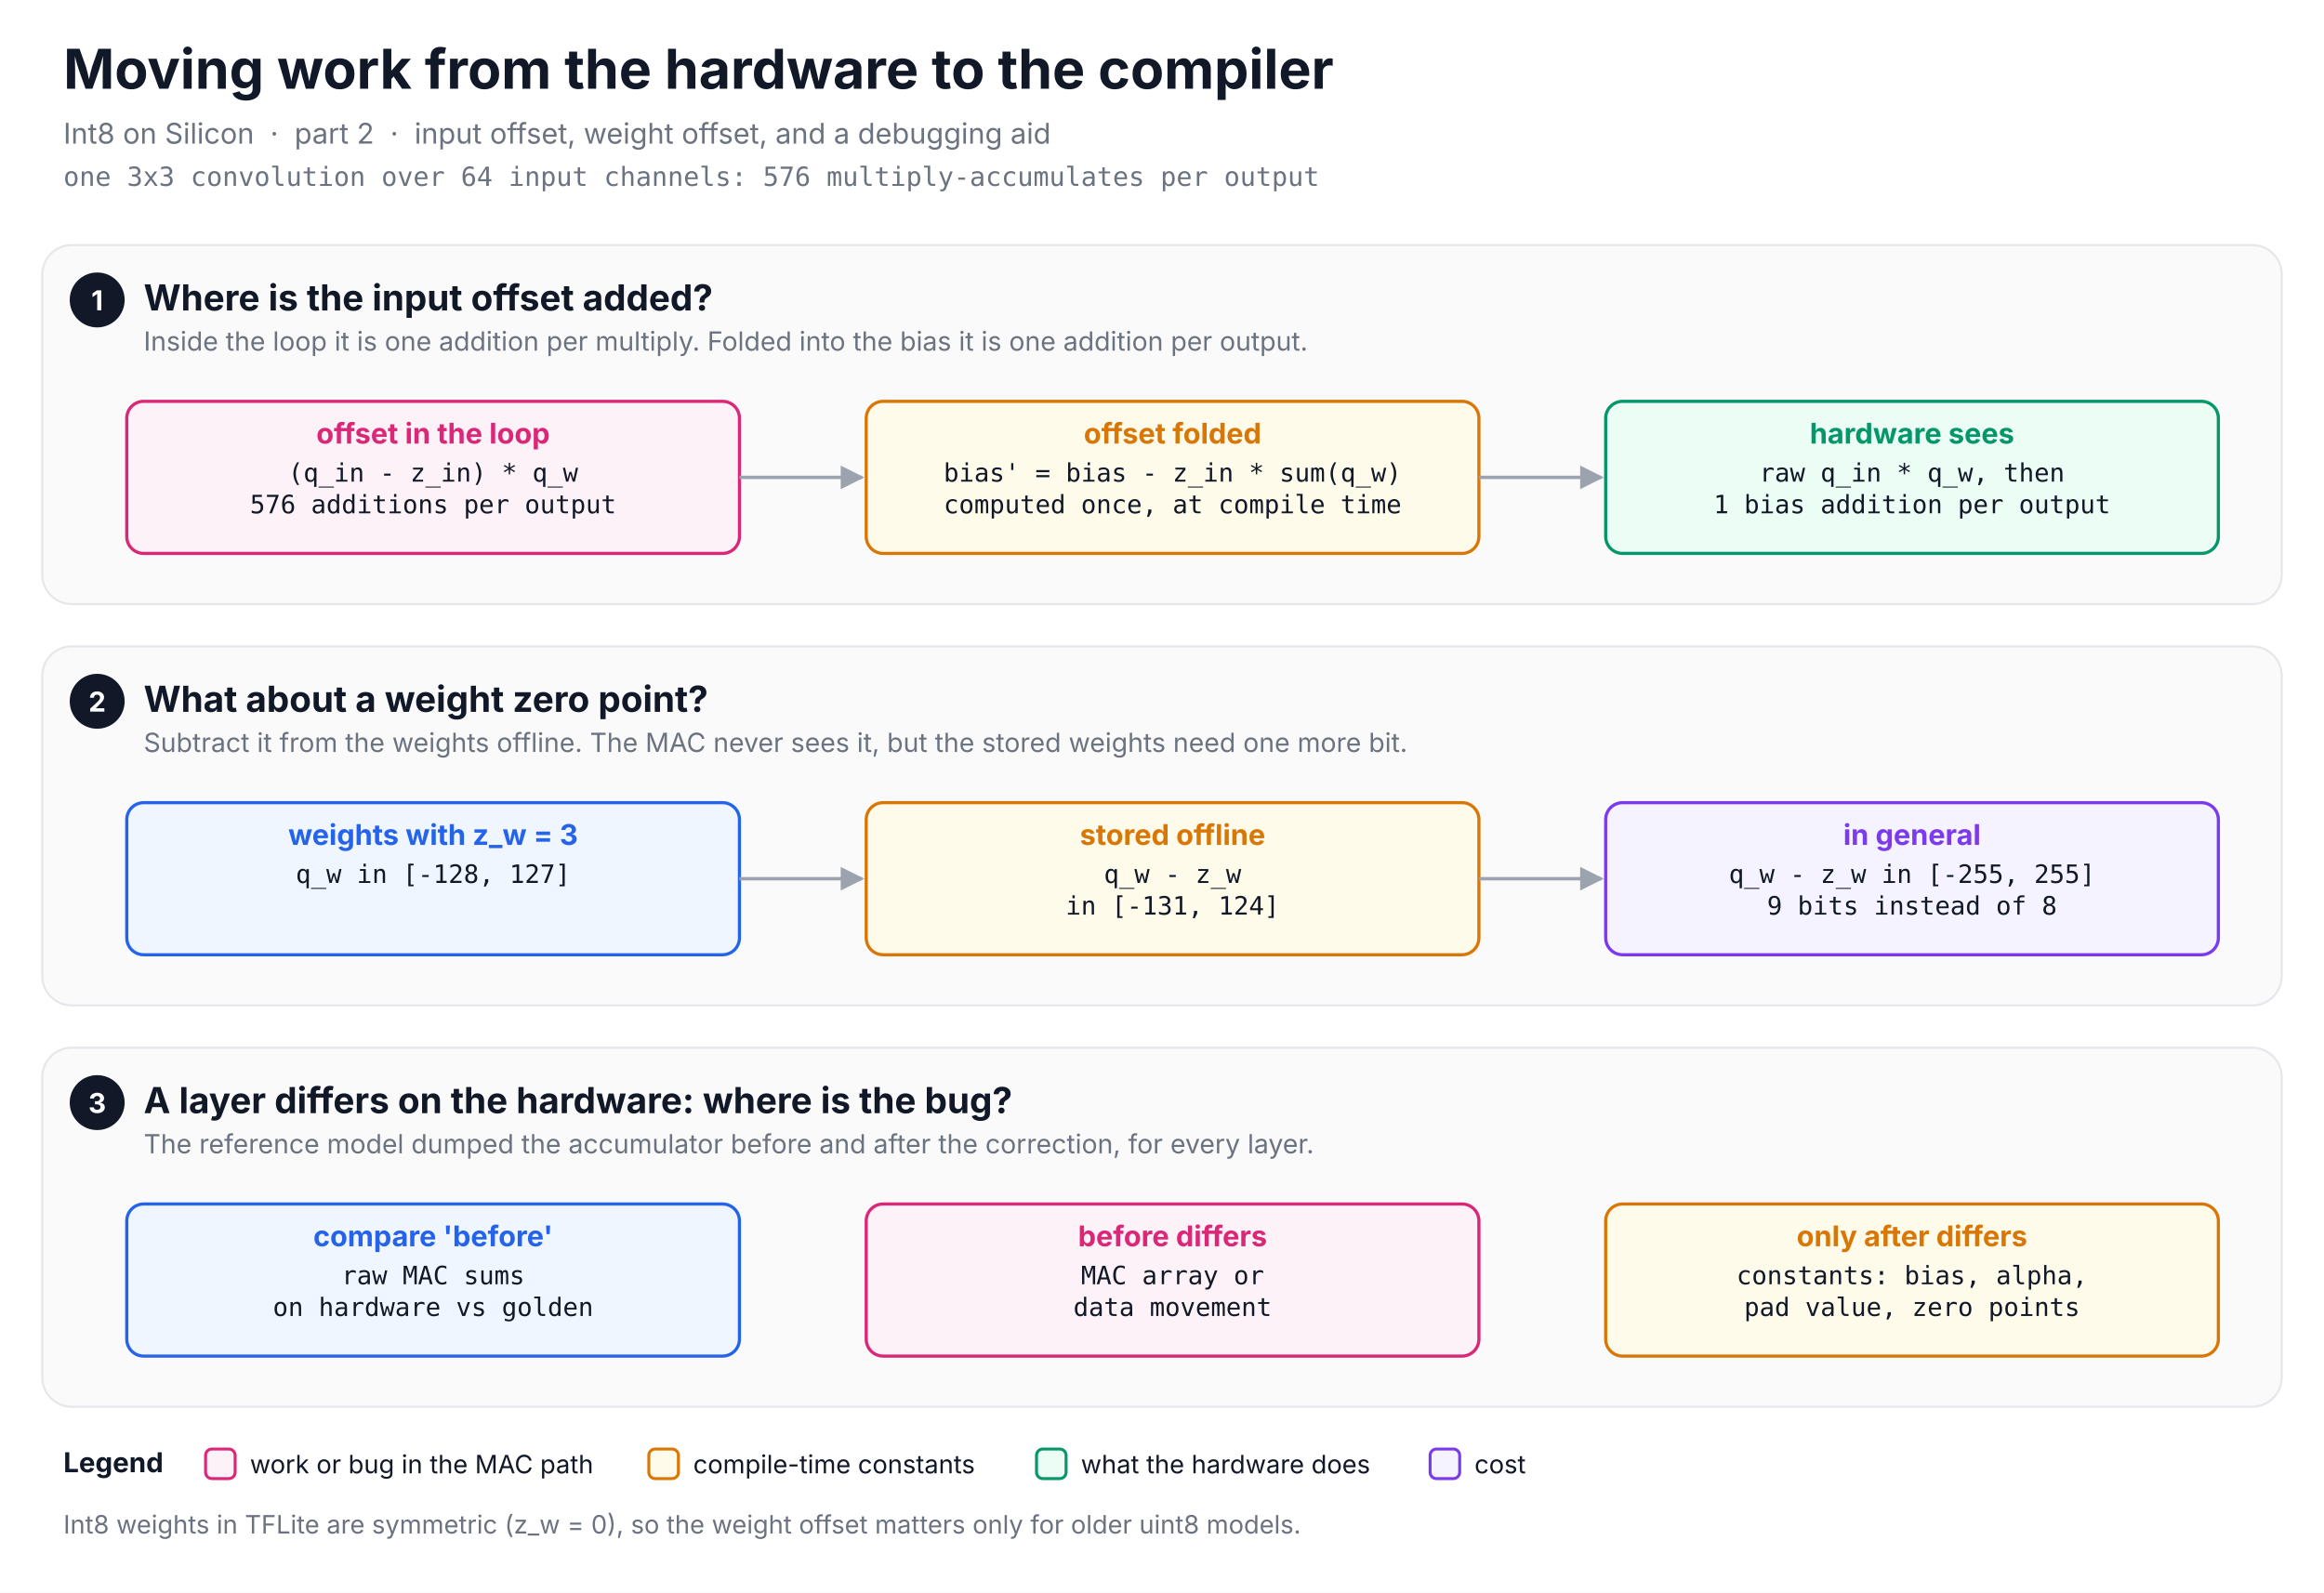
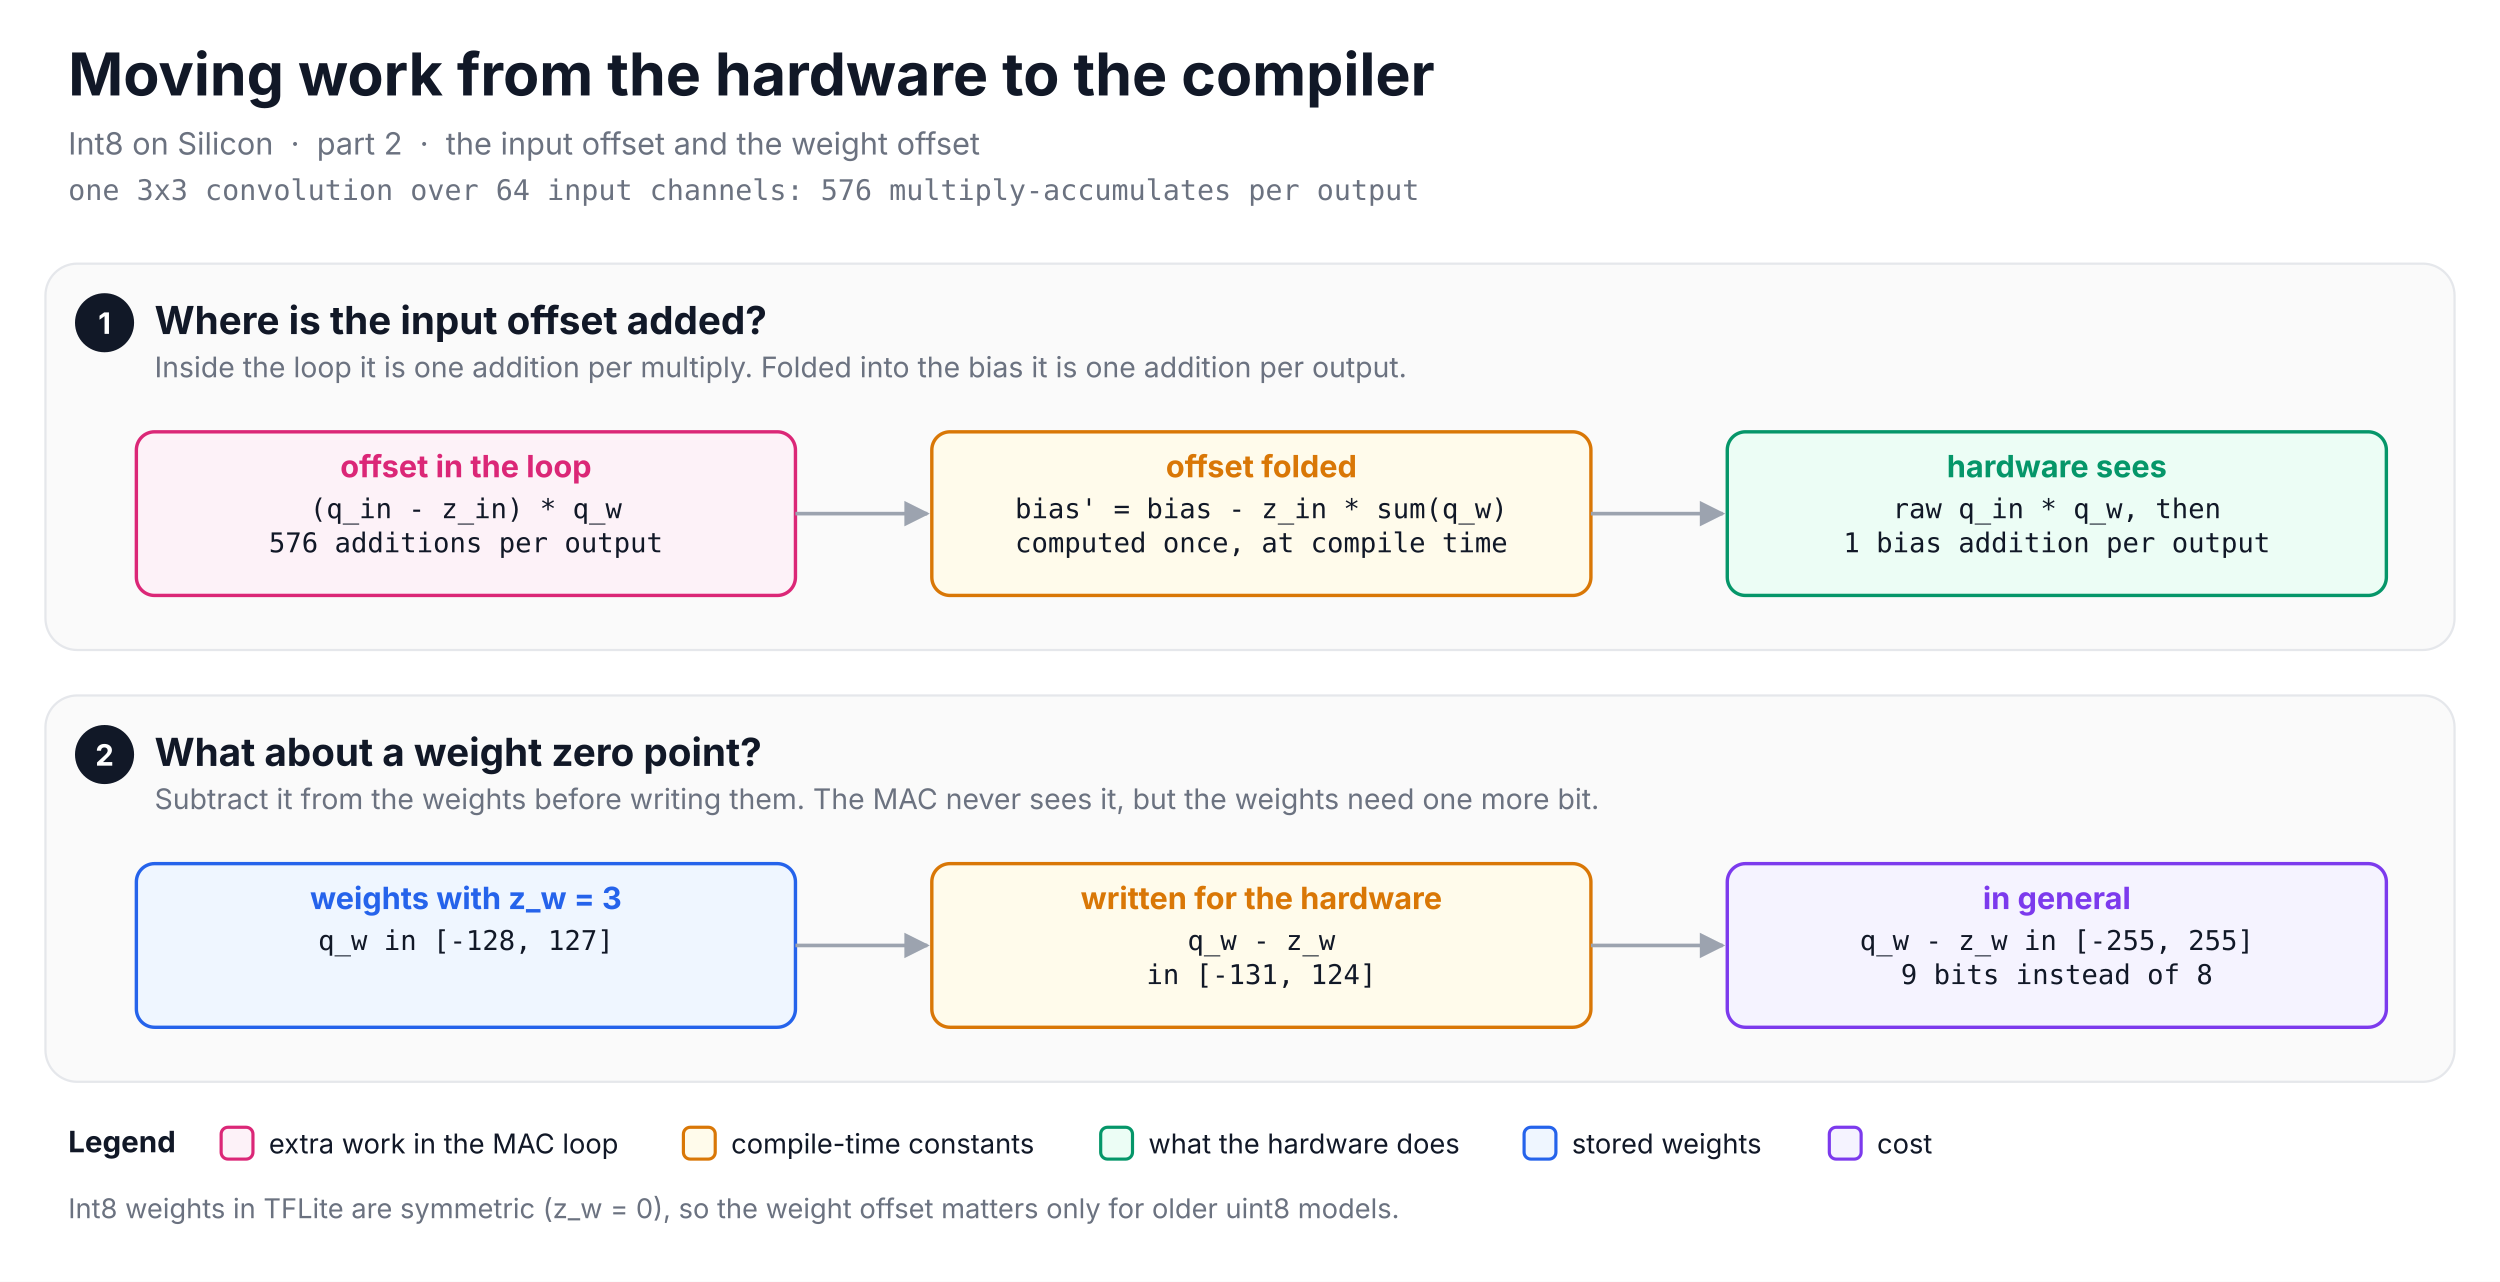
- <svg xmlns="http://www.w3.org/2000/svg" width="1100" height="754" viewBox="0 0 1100 754">
+ <svg xmlns="http://www.w3.org/2000/svg" width="1100" height="564" viewBox="0 0 1100 564">
  <defs>
    <marker id="m0" viewBox="0 0 10 10" refX="9" refY="5" markerWidth="7" markerHeight="7" orient="auto-start-reverse">
      <path d="M0,0 L10,5 L0,10 z" fill="#9ca3af" />
    </marker>
  </defs>
-   <rect width="1100" height="754" fill="#ffffff" />
+   <rect width="1100" height="564" fill="#ffffff" />
  <text x="30.0" y="42.0" font-family="Inter,Segoe UI,Helvetica,Arial,sans-serif" font-size="26" fill="#111827" font-weight="bold" text-anchor="start" xml:space="preserve" style="white-space:pre">Moving work from the hardware to the compiler</text>
-   <text x="30.0" y="68.0" font-family="Inter,Segoe UI,Helvetica,Arial,sans-serif" font-size="13.5" fill="#6b7280" font-weight="normal" text-anchor="start" xml:space="preserve" style="white-space:pre">Int8 on Silicon  ·  part 2  ·  input offset, weight offset, and a debugging aid</text>
+   <text x="30.0" y="68.0" font-family="Inter,Segoe UI,Helvetica,Arial,sans-serif" font-size="13.5" fill="#6b7280" font-weight="normal" text-anchor="start" xml:space="preserve" style="white-space:pre">Int8 on Silicon  ·  part 2  ·  the input offset and the weight offset</text>
  <text x="30.0" y="88.0" font-family="ui-monospace,SFMono-Regular,Menlo,Consolas,monospace" font-size="12.5" fill="#6b7280" font-weight="normal" text-anchor="start" xml:space="preserve" style="white-space:pre">one 3x3 convolution over 64 input channels: 576 multiply-accumulates per output</text>
  <rect x="20.0" y="116.0" width="1060.0" height="170.0" rx="14" fill="#fafafa" fill-opacity="1.0" stroke="#e5e7eb" stroke-width="1" />
  <circle cx="46.0" cy="142.0" r="13" fill="#111827" />
  <text x="46.0" y="146.9" font-family="Inter,Segoe UI,Helvetica,Arial,sans-serif" font-size="13" fill="#fff" font-weight="bold" text-anchor="middle" xml:space="preserve" style="white-space:pre">1</text>
  <text x="68.0" y="147.0" font-family="Inter,Segoe UI,Helvetica,Arial,sans-serif" font-size="17" fill="#111827" font-weight="bold" text-anchor="start" xml:space="preserve" style="white-space:pre">Where is the input offset added?</text>
  <text x="68.0" y="166.0" font-family="Inter,Segoe UI,Helvetica,Arial,sans-serif" font-size="12.5" fill="#6b7280" font-weight="normal" text-anchor="start" xml:space="preserve" style="white-space:pre">Inside the loop it is one addition per multiply. Folded into the bias it is one addition per output.</text>
  <rect x="60.0" y="190.0" width="290.0" height="72.0" rx="8" fill="#fdf2f8" fill-opacity="1.0" stroke="#db2777" stroke-width="1.5" />
  <text x="205.0" y="210.0" font-family="Inter,Segoe UI,Helvetica,Arial,sans-serif" font-size="13.5" fill="#db2777" font-weight="bold" text-anchor="middle" xml:space="preserve" style="white-space:pre">offset in the loop</text>
  <text x="205.0" y="228.0" font-family="ui-monospace,SFMono-Regular,Menlo,Consolas,monospace" font-size="12" fill="#111827" font-weight="normal" text-anchor="middle" xml:space="preserve" style="white-space:pre">(q_in - z_in) * q_w</text>
  <text x="205.0" y="243.0" font-family="ui-monospace,SFMono-Regular,Menlo,Consolas,monospace" font-size="12" fill="#111827" font-weight="normal" text-anchor="middle" xml:space="preserve" style="white-space:pre">576 additions per output</text>
  <line x1="350.0" y1="226.0" x2="408.0" y2="226.0" stroke="#9ca3af" stroke-width="1.6" marker-end="url(#m0)" />
  <rect x="410.0" y="190.0" width="290.0" height="72.0" rx="8" fill="#fffbeb" fill-opacity="1.0" stroke="#d97706" stroke-width="1.5" />
  <text x="555.0" y="210.0" font-family="Inter,Segoe UI,Helvetica,Arial,sans-serif" font-size="13.5" fill="#d97706" font-weight="bold" text-anchor="middle" xml:space="preserve" style="white-space:pre">offset folded</text>
  <text x="555.0" y="228.0" font-family="ui-monospace,SFMono-Regular,Menlo,Consolas,monospace" font-size="12" fill="#111827" font-weight="normal" text-anchor="middle" xml:space="preserve" style="white-space:pre">bias' = bias - z_in * sum(q_w)</text>
  <text x="555.0" y="243.0" font-family="ui-monospace,SFMono-Regular,Menlo,Consolas,monospace" font-size="12" fill="#111827" font-weight="normal" text-anchor="middle" xml:space="preserve" style="white-space:pre">computed once, at compile time</text>
  <line x1="700.0" y1="226.0" x2="758.0" y2="226.0" stroke="#9ca3af" stroke-width="1.6" marker-end="url(#m0)" />
  <rect x="760.0" y="190.0" width="290.0" height="72.0" rx="8" fill="#ecfdf5" fill-opacity="1.0" stroke="#059669" stroke-width="1.5" />
  <text x="905.0" y="210.0" font-family="Inter,Segoe UI,Helvetica,Arial,sans-serif" font-size="13.5" fill="#059669" font-weight="bold" text-anchor="middle" xml:space="preserve" style="white-space:pre">hardware sees</text>
  <text x="905.0" y="228.0" font-family="ui-monospace,SFMono-Regular,Menlo,Consolas,monospace" font-size="12" fill="#111827" font-weight="normal" text-anchor="middle" xml:space="preserve" style="white-space:pre">raw q_in * q_w, then</text>
  <text x="905.0" y="243.0" font-family="ui-monospace,SFMono-Regular,Menlo,Consolas,monospace" font-size="12" fill="#111827" font-weight="normal" text-anchor="middle" xml:space="preserve" style="white-space:pre">1 bias addition per output</text>
  <rect x="20.0" y="306.0" width="1060.0" height="170.0" rx="14" fill="#fafafa" fill-opacity="1.0" stroke="#e5e7eb" stroke-width="1" />
  <circle cx="46.0" cy="332.0" r="13" fill="#111827" />
  <text x="46.0" y="336.9" font-family="Inter,Segoe UI,Helvetica,Arial,sans-serif" font-size="13" fill="#fff" font-weight="bold" text-anchor="middle" xml:space="preserve" style="white-space:pre">2</text>
  <text x="68.0" y="337.0" font-family="Inter,Segoe UI,Helvetica,Arial,sans-serif" font-size="17" fill="#111827" font-weight="bold" text-anchor="start" xml:space="preserve" style="white-space:pre">What about a weight zero point?</text>
-   <text x="68.0" y="356.0" font-family="Inter,Segoe UI,Helvetica,Arial,sans-serif" font-size="12.5" fill="#6b7280" font-weight="normal" text-anchor="start" xml:space="preserve" style="white-space:pre">Subtract it from the weights offline. The MAC never sees it, but the stored weights need one more bit.</text>
+   <text x="68.0" y="356.0" font-family="Inter,Segoe UI,Helvetica,Arial,sans-serif" font-size="12.5" fill="#6b7280" font-weight="normal" text-anchor="start" xml:space="preserve" style="white-space:pre">Subtract it from the weights before writing them. The MAC never sees it, but the weights need one more bit.</text>
  <rect x="60.0" y="380.0" width="290.0" height="72.0" rx="8" fill="#eff6ff" fill-opacity="1.0" stroke="#2563eb" stroke-width="1.5" />
  <text x="205.0" y="400.0" font-family="Inter,Segoe UI,Helvetica,Arial,sans-serif" font-size="13.5" fill="#2563eb" font-weight="bold" text-anchor="middle" xml:space="preserve" style="white-space:pre">weights with z_w = 3</text>
  <text x="205.0" y="418.0" font-family="ui-monospace,SFMono-Regular,Menlo,Consolas,monospace" font-size="12" fill="#111827" font-weight="normal" text-anchor="middle" xml:space="preserve" style="white-space:pre">q_w in [-128, 127]</text>
  <text x="205.0" y="433.0" font-family="ui-monospace,SFMono-Regular,Menlo,Consolas,monospace" font-size="12" fill="#111827" font-weight="normal" text-anchor="middle" xml:space="preserve" style="white-space:pre" />
  <line x1="350.0" y1="416.0" x2="408.0" y2="416.0" stroke="#9ca3af" stroke-width="1.6" marker-end="url(#m0)" />
  <rect x="410.0" y="380.0" width="290.0" height="72.0" rx="8" fill="#fffbeb" fill-opacity="1.0" stroke="#d97706" stroke-width="1.5" />
-   <text x="555.0" y="400.0" font-family="Inter,Segoe UI,Helvetica,Arial,sans-serif" font-size="13.5" fill="#d97706" font-weight="bold" text-anchor="middle" xml:space="preserve" style="white-space:pre">stored offline</text>
+   <text x="555.0" y="400.0" font-family="Inter,Segoe UI,Helvetica,Arial,sans-serif" font-size="13.5" fill="#d97706" font-weight="bold" text-anchor="middle" xml:space="preserve" style="white-space:pre">written for the hardware</text>
  <text x="555.0" y="418.0" font-family="ui-monospace,SFMono-Regular,Menlo,Consolas,monospace" font-size="12" fill="#111827" font-weight="normal" text-anchor="middle" xml:space="preserve" style="white-space:pre">q_w - z_w</text>
  <text x="555.0" y="433.0" font-family="ui-monospace,SFMono-Regular,Menlo,Consolas,monospace" font-size="12" fill="#111827" font-weight="normal" text-anchor="middle" xml:space="preserve" style="white-space:pre">in [-131, 124]</text>
  <line x1="700.0" y1="416.0" x2="758.0" y2="416.0" stroke="#9ca3af" stroke-width="1.6" marker-end="url(#m0)" />
  <rect x="760.0" y="380.0" width="290.0" height="72.0" rx="8" fill="#f5f3ff" fill-opacity="1.0" stroke="#7c3aed" stroke-width="1.5" />
  <text x="905.0" y="400.0" font-family="Inter,Segoe UI,Helvetica,Arial,sans-serif" font-size="13.5" fill="#7c3aed" font-weight="bold" text-anchor="middle" xml:space="preserve" style="white-space:pre">in general</text>
  <text x="905.0" y="418.0" font-family="ui-monospace,SFMono-Regular,Menlo,Consolas,monospace" font-size="12" fill="#111827" font-weight="normal" text-anchor="middle" xml:space="preserve" style="white-space:pre">q_w - z_w in [-255, 255]</text>
  <text x="905.0" y="433.0" font-family="ui-monospace,SFMono-Regular,Menlo,Consolas,monospace" font-size="12" fill="#111827" font-weight="normal" text-anchor="middle" xml:space="preserve" style="white-space:pre">9 bits instead of 8</text>
-   <rect x="20.0" y="496.0" width="1060.0" height="170.0" rx="14" fill="#fafafa" fill-opacity="1.0" stroke="#e5e7eb" stroke-width="1" />
-   <circle cx="46.0" cy="522.0" r="13" fill="#111827" />
-   <text x="46.0" y="526.9" font-family="Inter,Segoe UI,Helvetica,Arial,sans-serif" font-size="13" fill="#fff" font-weight="bold" text-anchor="middle" xml:space="preserve" style="white-space:pre">3</text>
-   <text x="68.0" y="527.0" font-family="Inter,Segoe UI,Helvetica,Arial,sans-serif" font-size="17" fill="#111827" font-weight="bold" text-anchor="start" xml:space="preserve" style="white-space:pre">A layer differs on the hardware: where is the bug?</text>
-   <text x="68.0" y="546.0" font-family="Inter,Segoe UI,Helvetica,Arial,sans-serif" font-size="12.5" fill="#6b7280" font-weight="normal" text-anchor="start" xml:space="preserve" style="white-space:pre">The reference model dumped the accumulator before and after the correction, for every layer.</text>
-   <rect x="60.0" y="570.0" width="290.0" height="72.0" rx="8" fill="#eff6ff" fill-opacity="1.0" stroke="#2563eb" stroke-width="1.5" />
-   <text x="205.0" y="590.0" font-family="Inter,Segoe UI,Helvetica,Arial,sans-serif" font-size="13.5" fill="#2563eb" font-weight="bold" text-anchor="middle" xml:space="preserve" style="white-space:pre">compare 'before'</text>
-   <text x="205.0" y="608.0" font-family="ui-monospace,SFMono-Regular,Menlo,Consolas,monospace" font-size="12" fill="#111827" font-weight="normal" text-anchor="middle" xml:space="preserve" style="white-space:pre">raw MAC sums</text>
-   <text x="205.0" y="623.0" font-family="ui-monospace,SFMono-Regular,Menlo,Consolas,monospace" font-size="12" fill="#111827" font-weight="normal" text-anchor="middle" xml:space="preserve" style="white-space:pre">on hardware vs golden</text>
-   <rect x="410.0" y="570.0" width="290.0" height="72.0" rx="8" fill="#fdf2f8" fill-opacity="1.0" stroke="#db2777" stroke-width="1.5" />
-   <text x="555.0" y="590.0" font-family="Inter,Segoe UI,Helvetica,Arial,sans-serif" font-size="13.5" fill="#db2777" font-weight="bold" text-anchor="middle" xml:space="preserve" style="white-space:pre">before differs</text>
-   <text x="555.0" y="608.0" font-family="ui-monospace,SFMono-Regular,Menlo,Consolas,monospace" font-size="12" fill="#111827" font-weight="normal" text-anchor="middle" xml:space="preserve" style="white-space:pre">MAC array or</text>
-   <text x="555.0" y="623.0" font-family="ui-monospace,SFMono-Regular,Menlo,Consolas,monospace" font-size="12" fill="#111827" font-weight="normal" text-anchor="middle" xml:space="preserve" style="white-space:pre">data movement</text>
-   <rect x="760.0" y="570.0" width="290.0" height="72.0" rx="8" fill="#fffbeb" fill-opacity="1.0" stroke="#d97706" stroke-width="1.5" />
-   <text x="905.0" y="590.0" font-family="Inter,Segoe UI,Helvetica,Arial,sans-serif" font-size="13.5" fill="#d97706" font-weight="bold" text-anchor="middle" xml:space="preserve" style="white-space:pre">only after differs</text>
-   <text x="905.0" y="608.0" font-family="ui-monospace,SFMono-Regular,Menlo,Consolas,monospace" font-size="12" fill="#111827" font-weight="normal" text-anchor="middle" xml:space="preserve" style="white-space:pre">constants: bias, alpha,</text>
-   <text x="905.0" y="623.0" font-family="ui-monospace,SFMono-Regular,Menlo,Consolas,monospace" font-size="12" fill="#111827" font-weight="normal" text-anchor="middle" xml:space="preserve" style="white-space:pre">pad value, zero points</text>
-   <text x="30.0" y="697.0" font-family="Inter,Segoe UI,Helvetica,Arial,sans-serif" font-size="13" fill="#111827" font-weight="bold" text-anchor="start" xml:space="preserve" style="white-space:pre">Legend</text>
-   <rect x="97.3" y="686.0" width="14.0" height="14.0" rx="3" fill="#fdf2f8" fill-opacity="1.0" stroke="#db2777" stroke-width="1.4" />
-   <text x="118.3" y="697.5" font-family="Inter,Segoe UI,Helvetica,Arial,sans-serif" font-size="12" fill="#111827" font-weight="normal" text-anchor="start" xml:space="preserve" style="white-space:pre">work or bug in the MAC path</text>
-   <rect x="307.1" y="686.0" width="14.0" height="14.0" rx="3" fill="#fffbeb" fill-opacity="1.0" stroke="#d97706" stroke-width="1.4" />
-   <text x="328.1" y="697.5" font-family="Inter,Segoe UI,Helvetica,Arial,sans-serif" font-size="12" fill="#111827" font-weight="normal" text-anchor="start" xml:space="preserve" style="white-space:pre">compile-time constants</text>
-   <rect x="490.6" y="686.0" width="14.0" height="14.0" rx="3" fill="#ecfdf5" fill-opacity="1.0" stroke="#059669" stroke-width="1.4" />
-   <text x="511.6" y="697.5" font-family="Inter,Segoe UI,Helvetica,Arial,sans-serif" font-size="12" fill="#111827" font-weight="normal" text-anchor="start" xml:space="preserve" style="white-space:pre">what the hardware does</text>
-   <rect x="676.9" y="686.0" width="14.0" height="14.0" rx="3" fill="#f5f3ff" fill-opacity="1.0" stroke="#7c3aed" stroke-width="1.4" />
-   <text x="697.9" y="697.5" font-family="Inter,Segoe UI,Helvetica,Arial,sans-serif" font-size="12" fill="#111827" font-weight="normal" text-anchor="start" xml:space="preserve" style="white-space:pre">cost</text>
-   <text x="30.0" y="726.0" font-family="Inter,Segoe UI,Helvetica,Arial,sans-serif" font-size="12" fill="#6b7280" font-weight="normal" text-anchor="start" xml:space="preserve" style="white-space:pre">Int8 weights in TFLite are symmetric (z_w = 0), so the weight offset matters only for older uint8 models.</text>
+   <text x="30.0" y="507.0" font-family="Inter,Segoe UI,Helvetica,Arial,sans-serif" font-size="13" fill="#111827" font-weight="bold" text-anchor="start" xml:space="preserve" style="white-space:pre">Legend</text>
+   <rect x="97.3" y="496.0" width="14.0" height="14.0" rx="3" fill="#fdf2f8" fill-opacity="1.0" stroke="#db2777" stroke-width="1.4" />
+   <text x="118.3" y="507.5" font-family="Inter,Segoe UI,Helvetica,Arial,sans-serif" font-size="12" fill="#111827" font-weight="normal" text-anchor="start" xml:space="preserve" style="white-space:pre">extra work in the MAC loop</text>
+   <rect x="300.7" y="496.0" width="14.0" height="14.0" rx="3" fill="#fffbeb" fill-opacity="1.0" stroke="#d97706" stroke-width="1.4" />
+   <text x="321.7" y="507.5" font-family="Inter,Segoe UI,Helvetica,Arial,sans-serif" font-size="12" fill="#111827" font-weight="normal" text-anchor="start" xml:space="preserve" style="white-space:pre">compile-time constants</text>
+   <rect x="484.3" y="496.0" width="14.0" height="14.0" rx="3" fill="#ecfdf5" fill-opacity="1.0" stroke="#059669" stroke-width="1.4" />
+   <text x="505.3" y="507.5" font-family="Inter,Segoe UI,Helvetica,Arial,sans-serif" font-size="12" fill="#111827" font-weight="normal" text-anchor="start" xml:space="preserve" style="white-space:pre">what the hardware does</text>
+   <rect x="670.6" y="496.0" width="14.0" height="14.0" rx="3" fill="#eff6ff" fill-opacity="1.0" stroke="#2563eb" stroke-width="1.4" />
+   <text x="691.6" y="507.5" font-family="Inter,Segoe UI,Helvetica,Arial,sans-serif" font-size="12" fill="#111827" font-weight="normal" text-anchor="start" xml:space="preserve" style="white-space:pre">stored weights</text>
+   <rect x="804.9" y="496.0" width="14.0" height="14.0" rx="3" fill="#f5f3ff" fill-opacity="1.0" stroke="#7c3aed" stroke-width="1.4" />
+   <text x="825.9" y="507.5" font-family="Inter,Segoe UI,Helvetica,Arial,sans-serif" font-size="12" fill="#111827" font-weight="normal" text-anchor="start" xml:space="preserve" style="white-space:pre">cost</text>
+   <text x="30.0" y="536.0" font-family="Inter,Segoe UI,Helvetica,Arial,sans-serif" font-size="12" fill="#6b7280" font-weight="normal" text-anchor="start" xml:space="preserve" style="white-space:pre">Int8 weights in TFLite are symmetric (z_w = 0), so the weight offset matters only for older uint8 models.</text>
</svg>
